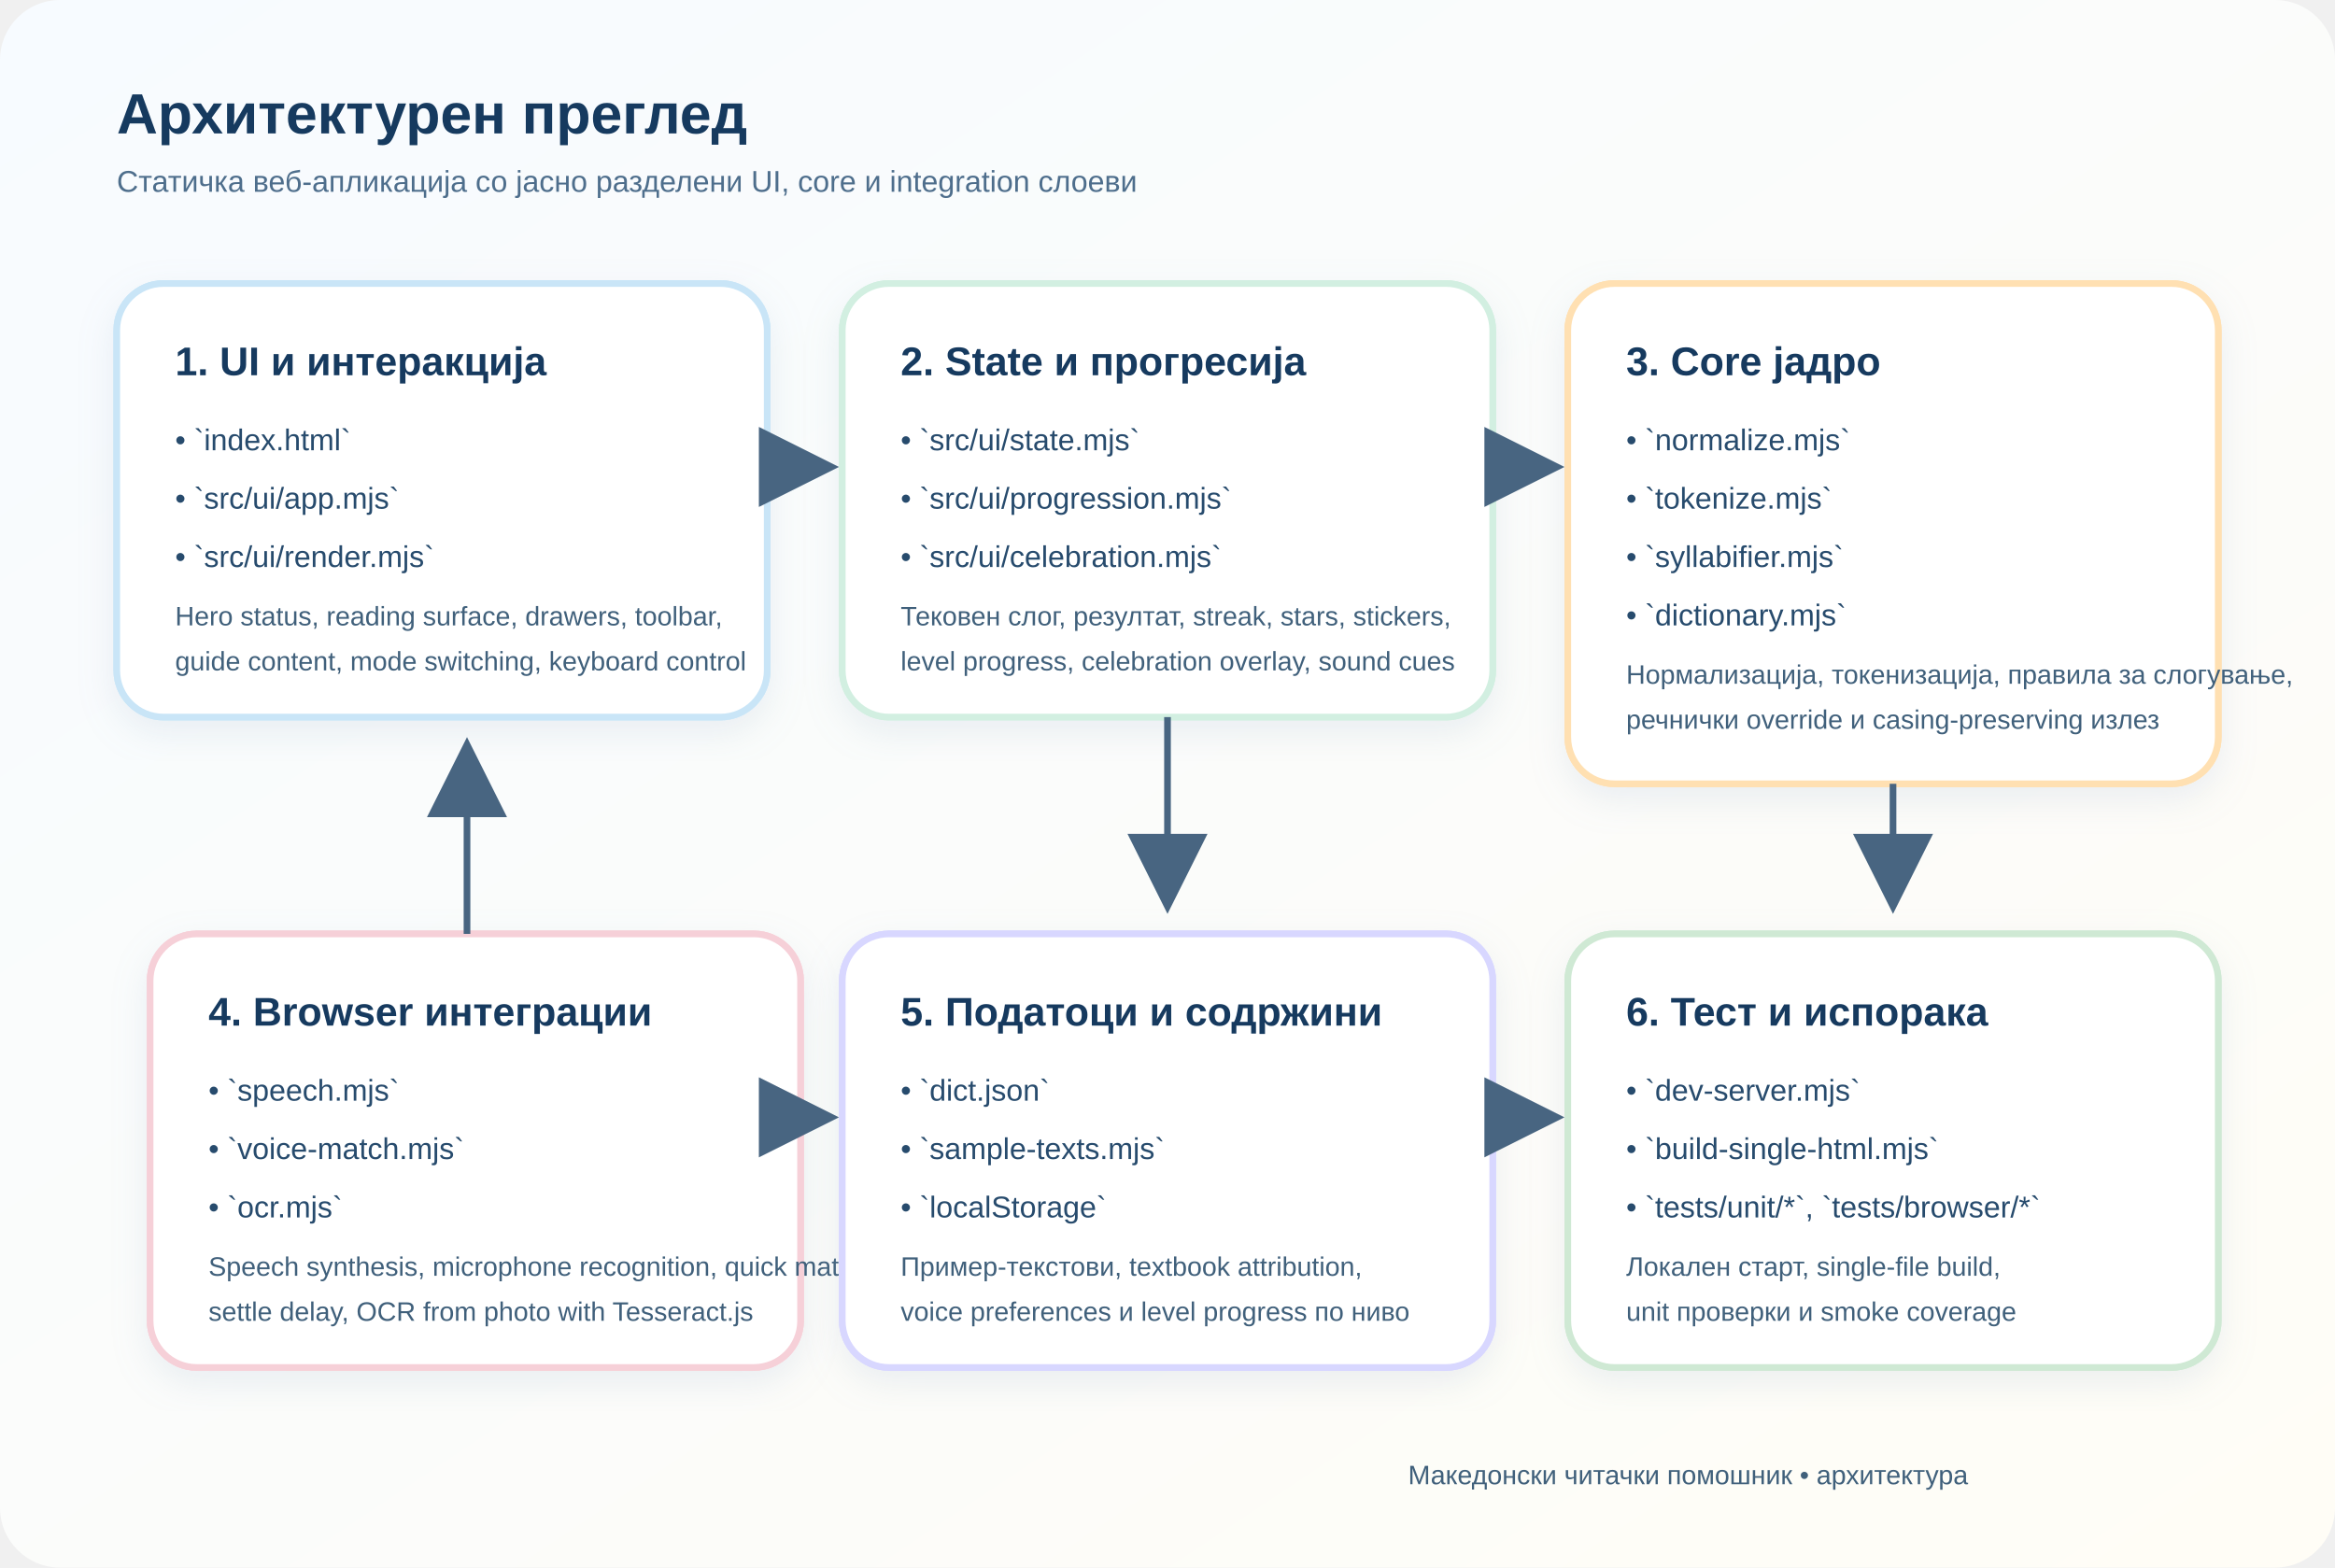
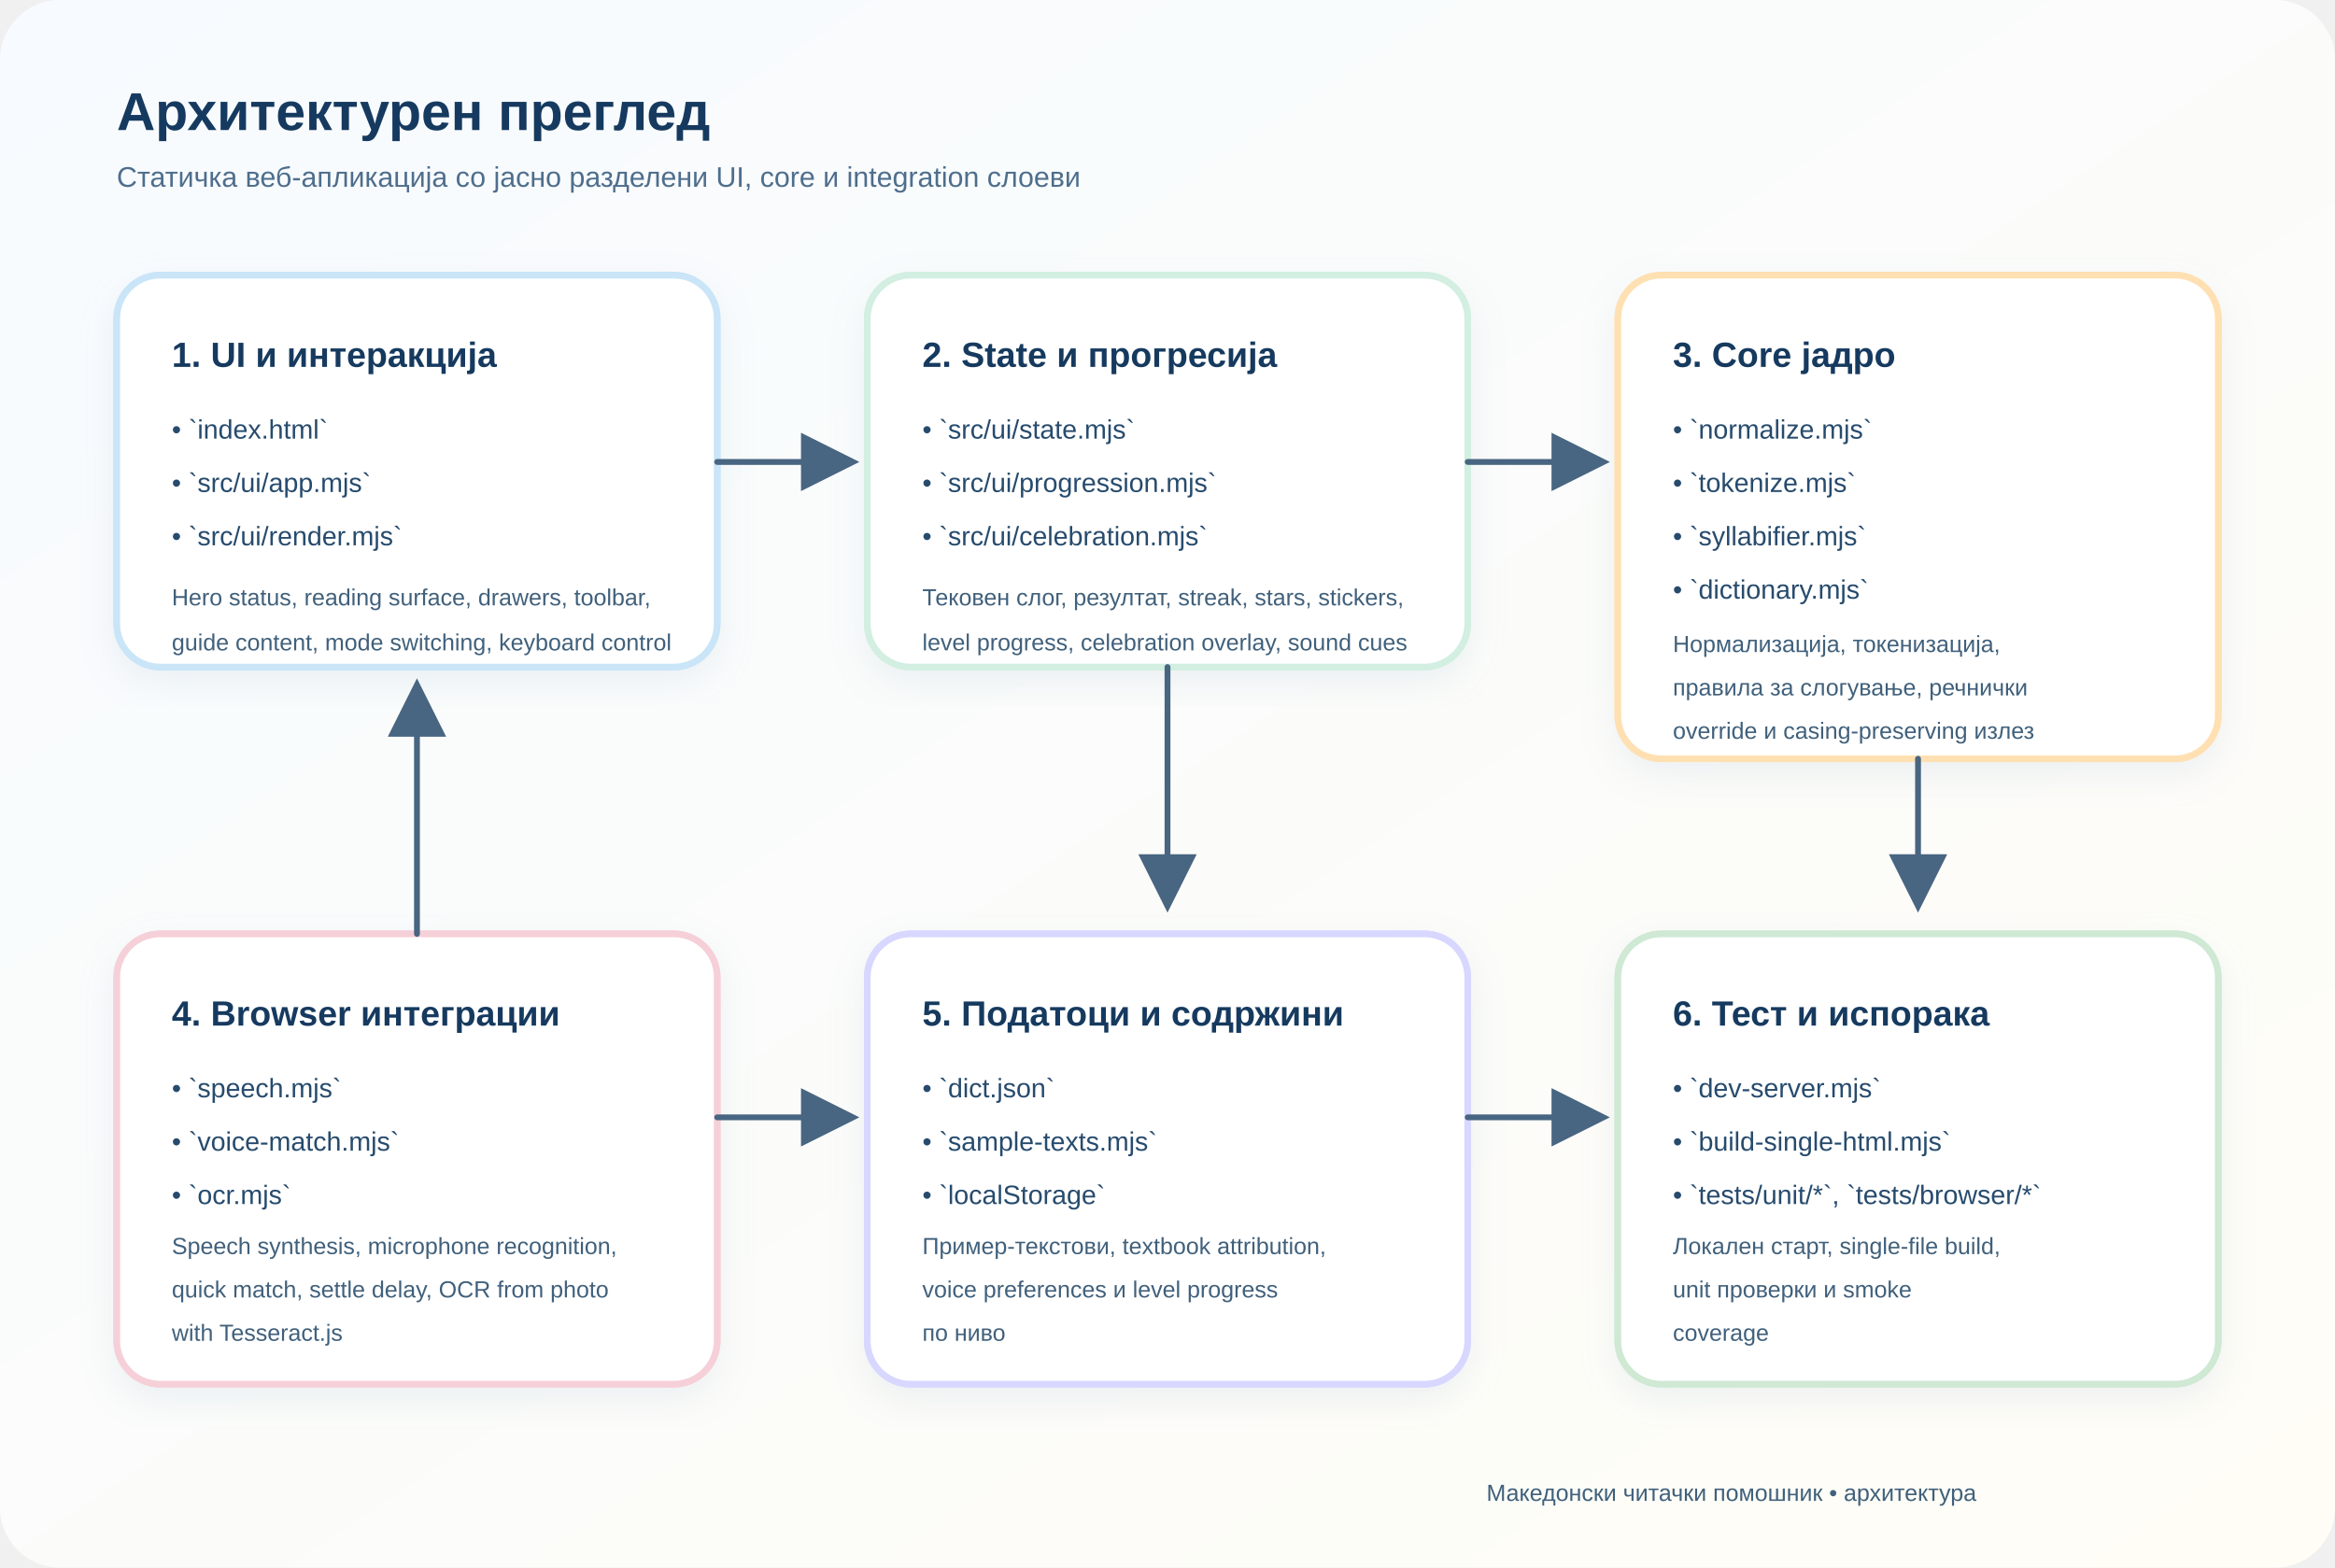
<svg xmlns="http://www.w3.org/2000/svg" width="1400" height="940" viewBox="0 0 1400 940" role="img" aria-labelledby="title desc">
  <defs>
    <linearGradient id="bg" x1="0" x2="1" y1="0" y2="1">
      <stop offset="0%" stop-color="#f7fbff" />
      <stop offset="100%" stop-color="#fffdf6" />
    </linearGradient>
    <filter id="shadow" x="-10%" y="-10%" width="120%" height="120%">
-       <feDropShadow dx="0" dy="8" stdDeviation="10" flood-color="#9bb4c8" flood-opacity="0.18" />
+       <feDropShadow dx="0" dy="8" stdDeviation="10" flood-color="#9bb4c8" flood-opacity="0.16" />
      <feMerge>
        <feMergeNode />
        <feMergeNode in="SourceGraphic" />
      </feMerge>
    </filter>
-     <marker id="arrow" markerWidth="12" markerHeight="12" refX="10" refY="6" orient="auto">
-       <path d="M0,0 L12,6 L0,12 z" fill="#486581" />
+     <marker id="arrow" markerWidth="10" markerHeight="10" refX="8.5" refY="5" orient="auto" markerUnits="strokeWidth">
+       <path d="M0,0 L10,5 L0,10 z" fill="#486581" />
    </marker>
    <style>
-       .title { font: 700 34px 'Segoe UI', Arial, sans-serif; fill: #163a5f; }
-       .subtitle { font: 500 18px 'Segoe UI', Arial, sans-serif; fill: #4e6e8c; }
-       .box-title { font: 700 24px 'Segoe UI', Arial, sans-serif; fill: #163a5f; }
-       .box-body { font: 500 18px 'Segoe UI', Arial, sans-serif; fill: #274b6d; }
-       .small { font: 500 16px 'Segoe UI', Arial, sans-serif; fill: #40607b; }
-       .line { stroke: #486581; stroke-width: 4; fill: none; marker-end: url(#arrow); }
+       .title { font: 700 32px 'Segoe UI', Arial, sans-serif; fill: #163a5f; }
+       .subtitle { font: 500 17px 'Segoe UI', Arial, sans-serif; fill: #4e6e8c; }
+       .box-title { font: 700 21px 'Segoe UI', Arial, sans-serif; fill: #163a5f; }
+       .box-body { font: 500 16px 'Segoe UI', Arial, sans-serif; fill: #274b6d; }
+       .small { font: 500 14px 'Segoe UI', Arial, sans-serif; fill: #40607b; }
+       .line { stroke: #486581; stroke-width: 3.5; fill: none; marker-end: url(#arrow); stroke-linecap: round; stroke-linejoin: round; }
    </style>
  </defs>
  <rect width="1400" height="940" rx="36" fill="url(#bg)" />
-   <text x="70" y="80" class="title">Архитектурен преглед</text>
-   <text x="70" y="115" class="subtitle">Статичка веб-апликација со јасно разделени UI, core и integration слоеви</text>
-   <rect x="70" y="170" width="390" height="260" rx="28" fill="#ffffff" stroke="#c9e5f7" stroke-width="4" filter="url(#shadow)" />
-   <text x="105" y="225" class="box-title">1. UI и интеракција</text>
-   <text x="105" y="270" class="box-body">• `index.html`</text>
-   <text x="105" y="305" class="box-body">• `src/ui/app.mjs`</text>
-   <text x="105" y="340" class="box-body">• `src/ui/render.mjs`</text>
-   <text x="105" y="375" class="small">Hero status, reading surface, drawers, toolbar,</text>
-   <text x="105" y="402" class="small">guide content, mode switching, keyboard control</text>
-   <rect x="505" y="170" width="390" height="260" rx="28" fill="#ffffff" stroke="#d2efe1" stroke-width="4" filter="url(#shadow)" />
-   <text x="540" y="225" class="box-title">2. State и прогресија</text>
-   <text x="540" y="270" class="box-body">• `src/ui/state.mjs`</text>
-   <text x="540" y="305" class="box-body">• `src/ui/progression.mjs`</text>
-   <text x="540" y="340" class="box-body">• `src/ui/celebration.mjs`</text>
-   <text x="540" y="375" class="small">Тековен слог, резултат, streak, stars, stickers,</text>
-   <text x="540" y="402" class="small">level progress, celebration overlay, sound cues</text>
-   <rect x="940" y="170" width="390" height="300" rx="28" fill="#ffffff" stroke="#ffe0b2" stroke-width="4" filter="url(#shadow)" />
-   <text x="975" y="225" class="box-title">3. Core јадро</text>
-   <text x="975" y="270" class="box-body">• `normalize.mjs`</text>
-   <text x="975" y="305" class="box-body">• `tokenize.mjs`</text>
-   <text x="975" y="340" class="box-body">• `syllabifier.mjs`</text>
-   <text x="975" y="375" class="box-body">• `dictionary.mjs`</text>
-   <text x="975" y="410" class="small">Нормализација, токенизација, правила за слогување,</text>
-   <text x="975" y="437" class="small">речнички override и casing-preserving излез</text>
-   <rect x="90" y="560" width="390" height="260" rx="28" fill="#ffffff" stroke="#f6d0d8" stroke-width="4" filter="url(#shadow)" />
-   <text x="125" y="615" class="box-title">4. Browser интеграции</text>
-   <text x="125" y="660" class="box-body">• `speech.mjs`</text>
-   <text x="125" y="695" class="box-body">• `voice-match.mjs`</text>
-   <text x="125" y="730" class="box-body">• `ocr.mjs`</text>
-   <text x="125" y="765" class="small">Speech synthesis, microphone recognition, quick match,</text>
-   <text x="125" y="792" class="small">settle delay, OCR from photo with Tesseract.js</text>
-   <rect x="505" y="560" width="390" height="260" rx="28" fill="#ffffff" stroke="#d8d7ff" stroke-width="4" filter="url(#shadow)" />
-   <text x="540" y="615" class="box-title">5. Податоци и содржини</text>
-   <text x="540" y="660" class="box-body">• `dict.json`</text>
-   <text x="540" y="695" class="box-body">• `sample-texts.mjs`</text>
-   <text x="540" y="730" class="box-body">• `localStorage`</text>
-   <text x="540" y="765" class="small">Пример-текстови, textbook attribution,</text>
-   <text x="540" y="792" class="small">voice preferences и level progress по ниво</text>
-   <rect x="940" y="560" width="390" height="260" rx="28" fill="#ffffff" stroke="#cfe9d4" stroke-width="4" filter="url(#shadow)" />
-   <text x="975" y="615" class="box-title">6. Тест и испорака</text>
-   <text x="975" y="660" class="box-body">• `dev-server.mjs`</text>
-   <text x="975" y="695" class="box-body">• `build-single-html.mjs`</text>
-   <text x="975" y="730" class="box-body">• `tests/unit/*`, `tests/browser/*`</text>
-   <text x="975" y="765" class="small">Локален старт, single-file build,</text>
-   <text x="975" y="792" class="small">unit проверки и smoke coverage</text>
-   <path class="line" d="M460 280 H495" />
-   <path class="line" d="M895 280 H930" />
-   <path class="line" d="M700 430 V540" />
-   <path class="line" d="M1135 470 V540" />
-   <path class="line" d="M280 560 V450" />
-   <path class="line" d="M480 670 H495" />
-   <path class="line" d="M895 670 H930" />
-   <text x="1180" y="890" class="small" text-anchor="end">Македонски читачки помошник • архитектура</text>
+   <text x="70" y="78" class="title">Архитектурен преглед</text>
+   <text x="70" y="112" class="subtitle">Статичка веб-апликација со јасно разделени UI, core и integration слоеви</text>
+   <rect x="70" y="165" width="360" height="235" rx="26" fill="#ffffff" stroke="#c9e5f7" stroke-width="4" filter="url(#shadow)" />
+   <text x="103" y="220" class="box-title">1. UI и интеракција</text>
+   <text x="103" y="263" class="box-body">• `index.html`</text>
+   <text x="103" y="295" class="box-body">• `src/ui/app.mjs`</text>
+   <text x="103" y="327" class="box-body">• `src/ui/render.mjs`</text>
+   <text x="103" y="363" class="small">Hero status, reading surface, drawers, toolbar,</text>
+   <text x="103" y="390" class="small">guide content, mode switching, keyboard control</text>
+   <rect x="520" y="165" width="360" height="235" rx="26" fill="#ffffff" stroke="#d2efe1" stroke-width="4" filter="url(#shadow)" />
+   <text x="553" y="220" class="box-title">2. State и прогресија</text>
+   <text x="553" y="263" class="box-body">• `src/ui/state.mjs`</text>
+   <text x="553" y="295" class="box-body">• `src/ui/progression.mjs`</text>
+   <text x="553" y="327" class="box-body">• `src/ui/celebration.mjs`</text>
+   <text x="553" y="363" class="small">Тековен слог, резултат, streak, stars, stickers,</text>
+   <text x="553" y="390" class="small">level progress, celebration overlay, sound cues</text>
+   <rect x="970" y="165" width="360" height="290" rx="26" fill="#ffffff" stroke="#ffe0b2" stroke-width="4" filter="url(#shadow)" />
+   <text x="1003" y="220" class="box-title">3. Core јадро</text>
+   <text x="1003" y="263" class="box-body">• `normalize.mjs`</text>
+   <text x="1003" y="295" class="box-body">• `tokenize.mjs`</text>
+   <text x="1003" y="327" class="box-body">• `syllabifier.mjs`</text>
+   <text x="1003" y="359" class="box-body">• `dictionary.mjs`</text>
+   <text x="1003" y="391" class="small">Нормализација, токенизација,</text>
+   <text x="1003" y="417" class="small">правила за слогување, речнички</text>
+   <text x="1003" y="443" class="small">override и casing-preserving излез</text>
+   <rect x="70" y="560" width="360" height="270" rx="26" fill="#ffffff" stroke="#f6d0d8" stroke-width="4" filter="url(#shadow)" />
+   <text x="103" y="615" class="box-title">4. Browser интеграции</text>
+   <text x="103" y="658" class="box-body">• `speech.mjs`</text>
+   <text x="103" y="690" class="box-body">• `voice-match.mjs`</text>
+   <text x="103" y="722" class="box-body">• `ocr.mjs`</text>
+   <text x="103" y="752" class="small">Speech synthesis, microphone recognition,</text>
+   <text x="103" y="778" class="small">quick match, settle delay, OCR from photo</text>
+   <text x="103" y="804" class="small">with Tesseract.js</text>
+   <rect x="520" y="560" width="360" height="270" rx="26" fill="#ffffff" stroke="#d8d7ff" stroke-width="4" filter="url(#shadow)" />
+   <text x="553" y="615" class="box-title">5. Податоци и содржини</text>
+   <text x="553" y="658" class="box-body">• `dict.json`</text>
+   <text x="553" y="690" class="box-body">• `sample-texts.mjs`</text>
+   <text x="553" y="722" class="box-body">• `localStorage`</text>
+   <text x="553" y="752" class="small">Пример-текстови, textbook attribution,</text>
+   <text x="553" y="778" class="small">voice preferences и level progress</text>
+   <text x="553" y="804" class="small">по ниво</text>
+   <rect x="970" y="560" width="360" height="270" rx="26" fill="#ffffff" stroke="#cfe9d4" stroke-width="4" filter="url(#shadow)" />
+   <text x="1003" y="615" class="box-title">6. Тест и испорака</text>
+   <text x="1003" y="658" class="box-body">• `dev-server.mjs`</text>
+   <text x="1003" y="690" class="box-body">• `build-single-html.mjs`</text>
+   <text x="1003" y="722" class="box-body">• `tests/unit/*`, `tests/browser/*`</text>
+   <text x="1003" y="752" class="small">Локален старт, single-file build,</text>
+   <text x="1003" y="778" class="small">unit проверки и smoke</text>
+   <text x="1003" y="804" class="small">coverage</text>
+   <path class="line" d="M430 277 H510" />
+   <path class="line" d="M880 277 H960" />
+   <path class="line" d="M700 400 V542" />
+   <path class="line" d="M1150 455 V542" />
+   <path class="line" d="M250 560 V412" />
+   <path class="line" d="M430 670 H510" />
+   <path class="line" d="M880 670 H960" />
+   <text x="1185" y="900" class="small" text-anchor="end">Македонски читачки помошник • архитектура</text>
</svg>
